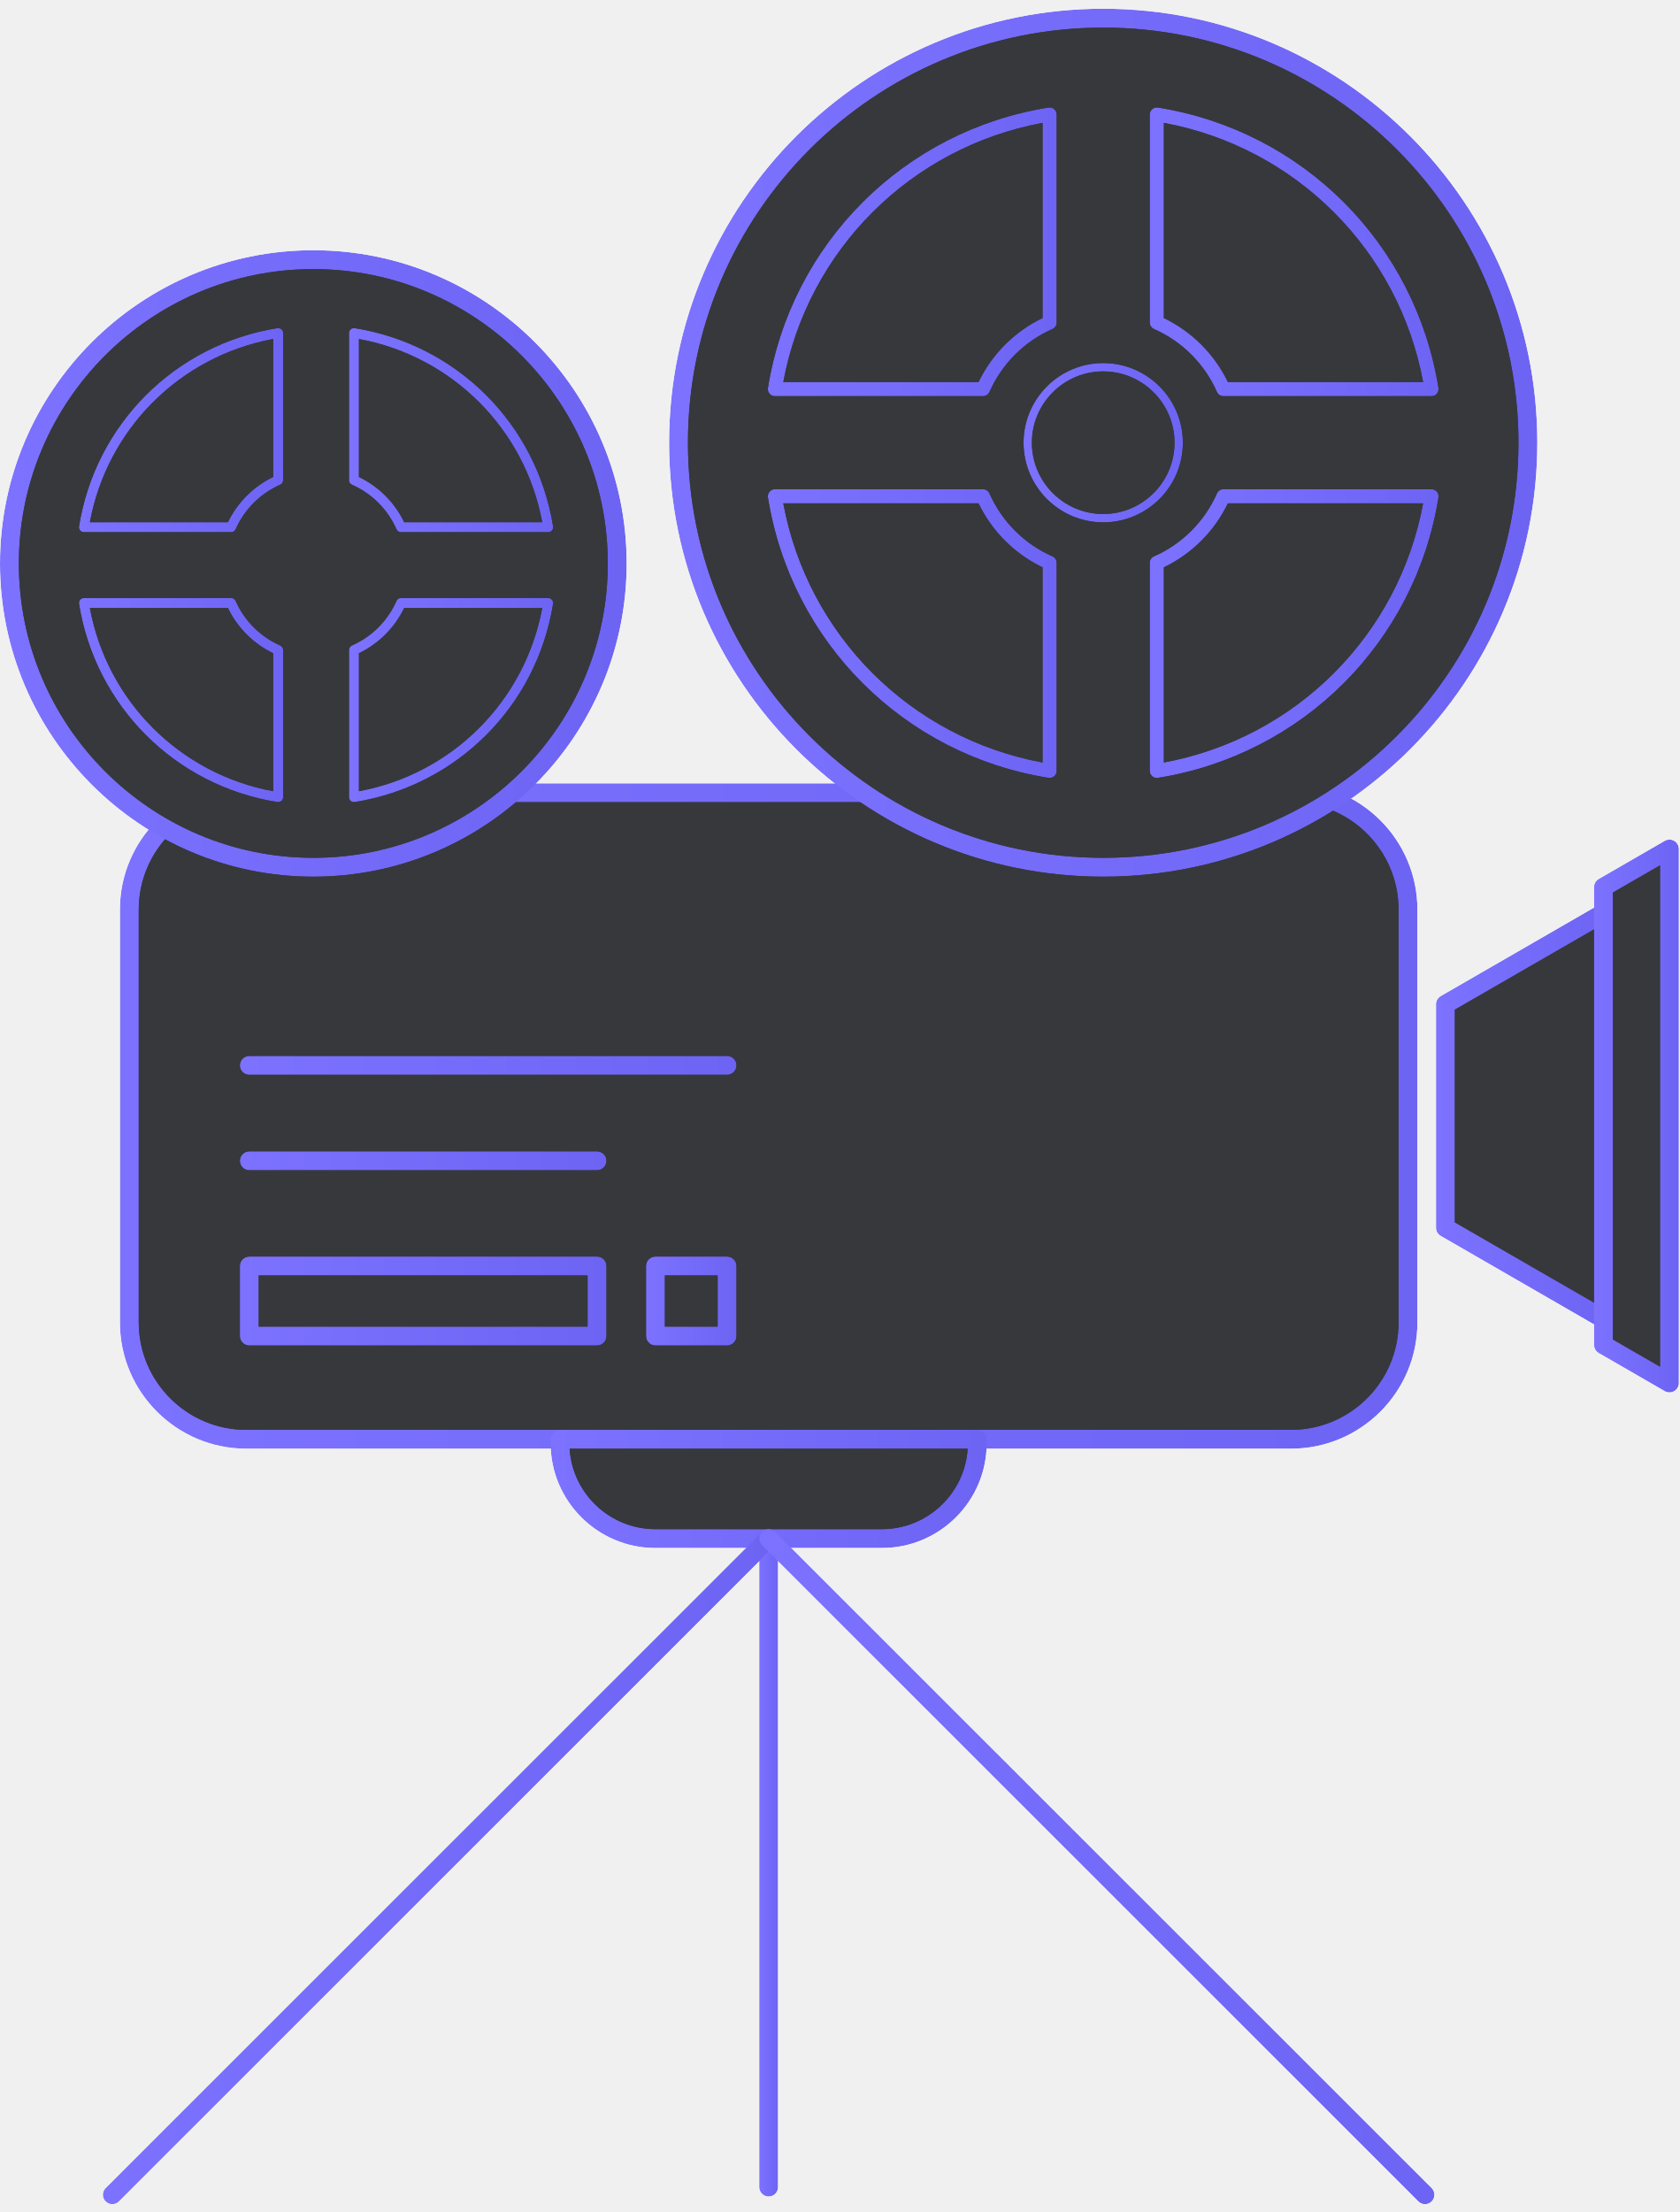
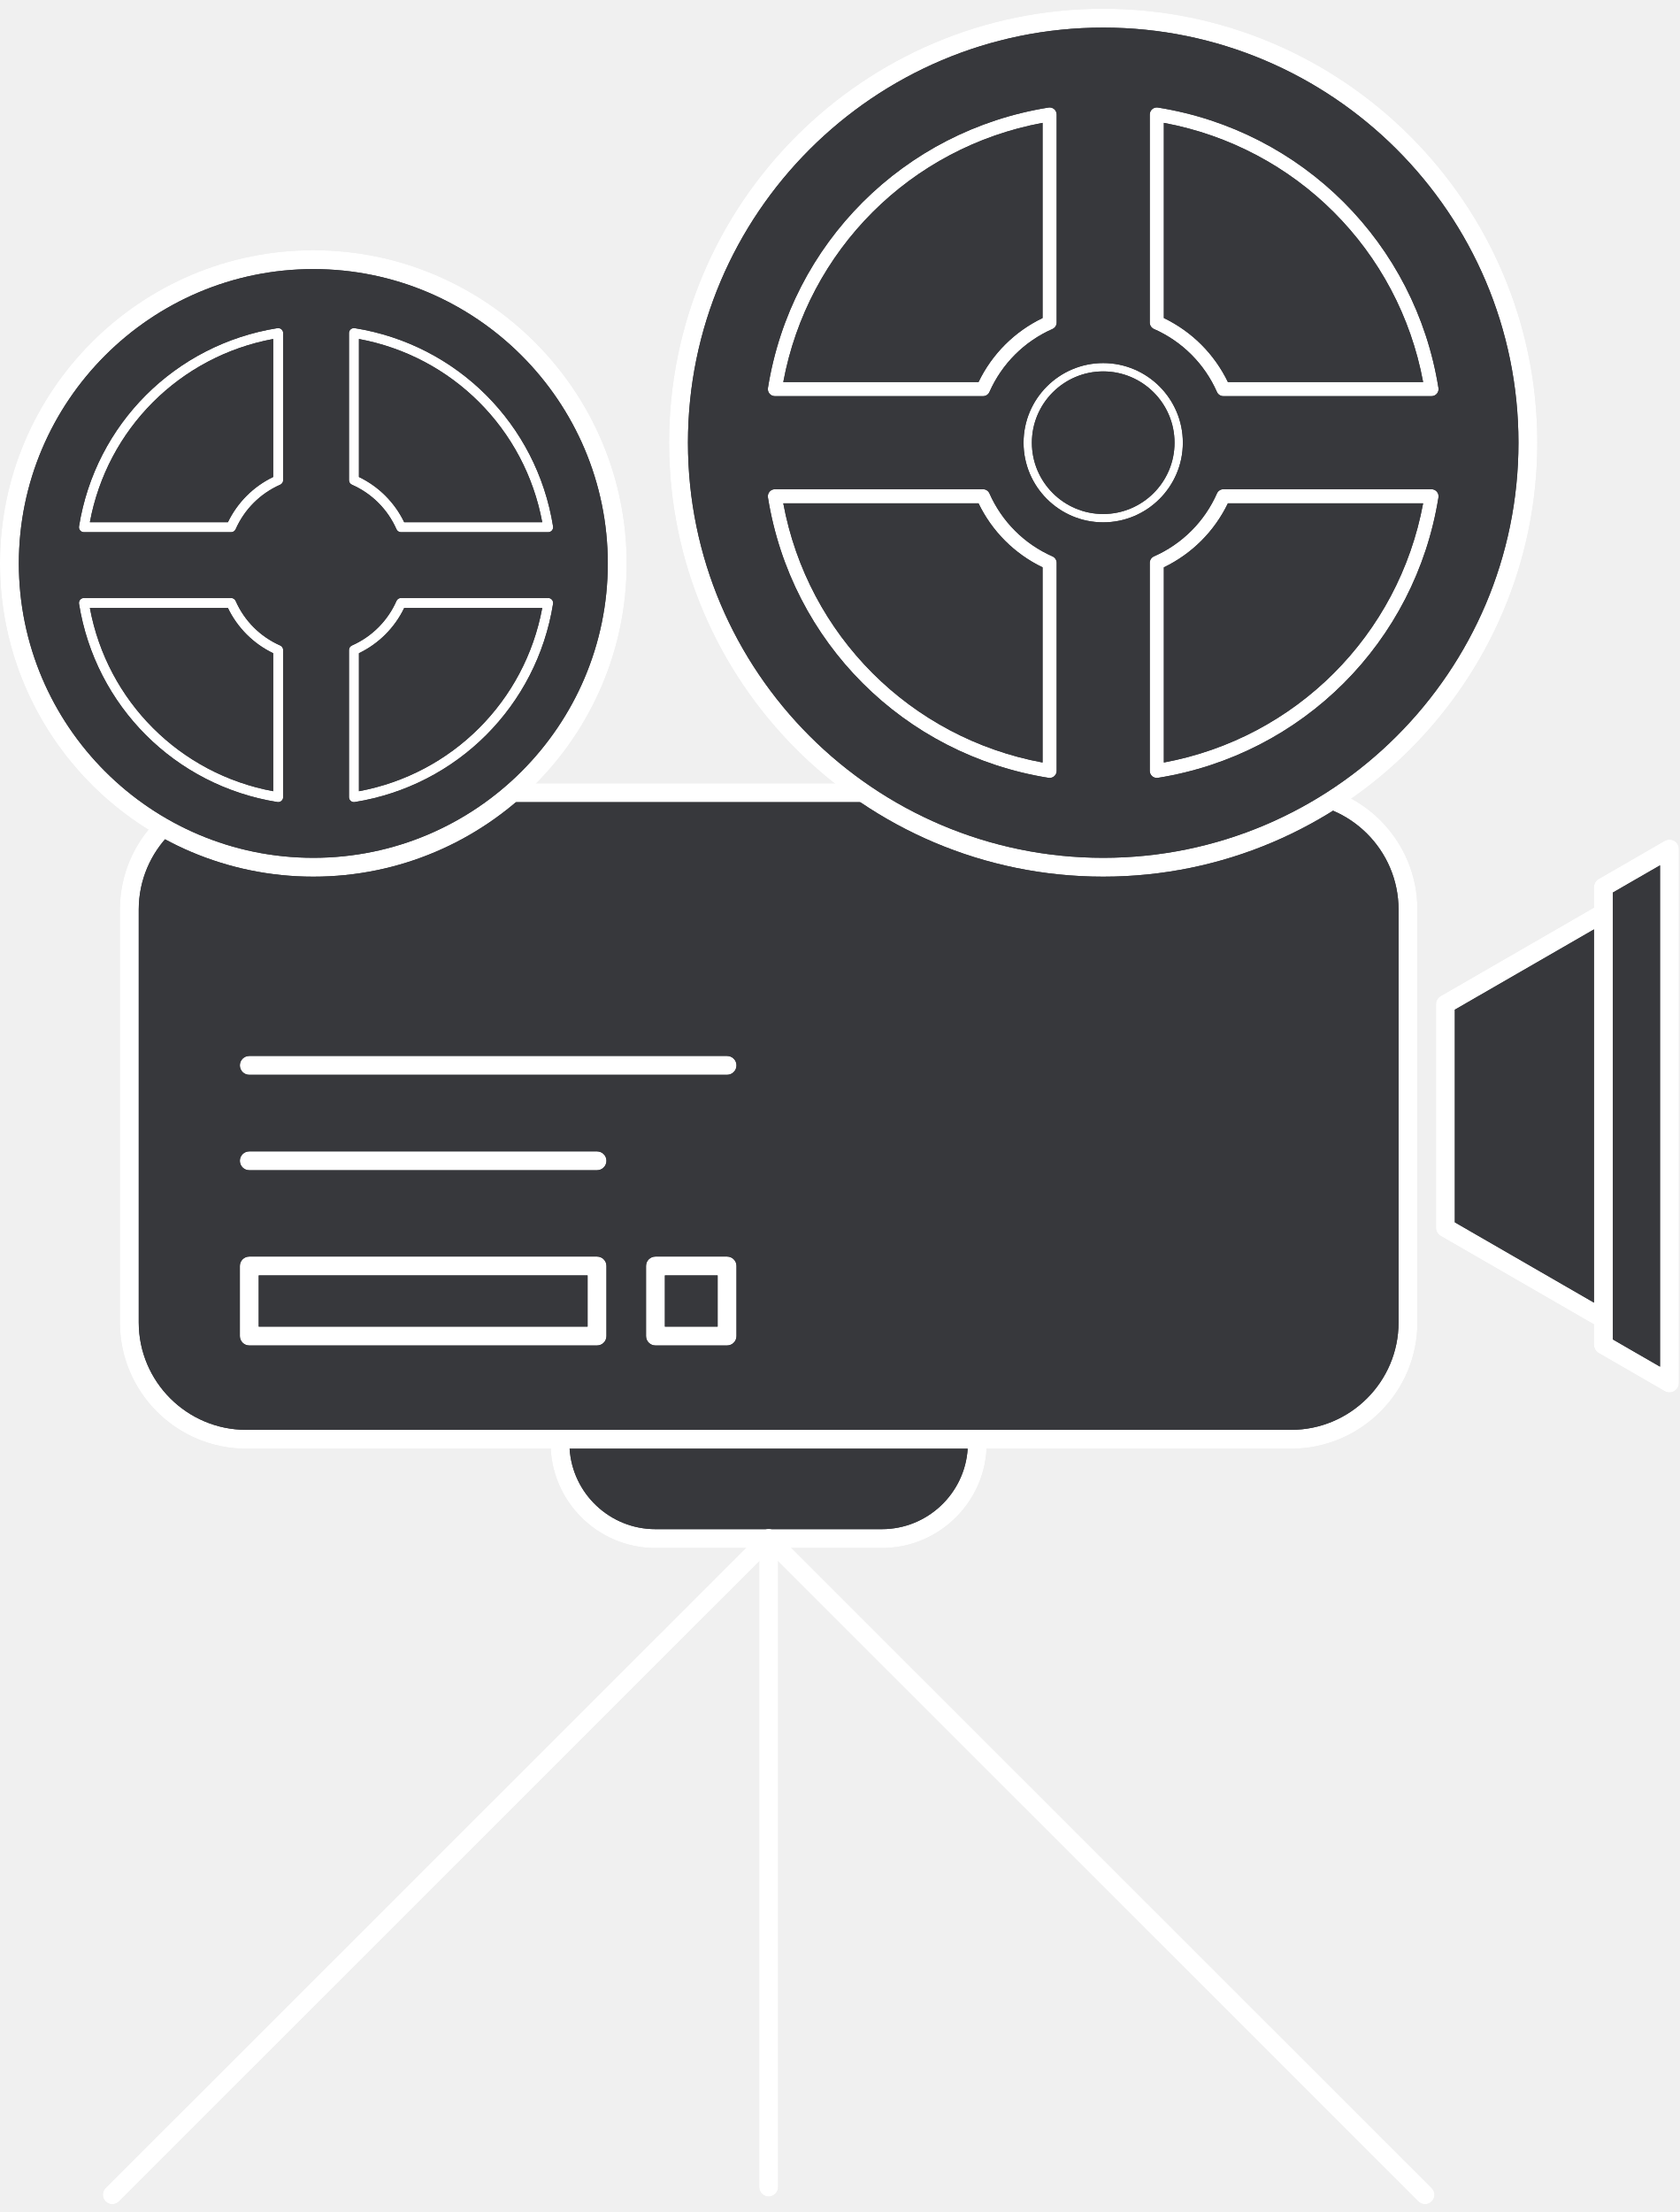
<svg xmlns="http://www.w3.org/2000/svg" xmlns:xlink="http://www.w3.org/1999/xlink" width="123px" height="162px" viewBox="0 0 123 162" version="1.1">
  <defs>
    <path d="M9.707,0.312 C4.605,0.312 0.454,4.46 0.454,9.559 L0.454,9.559 L0.454,39.796 C0.454,44.894 4.605,49.042 9.707,49.042 L9.707,49.042 L86.24,49.042 C91.342,49.042 95.493,44.894 95.493,39.796 L95.493,39.796 L95.493,9.559 C95.493,4.46 91.342,0.312 86.24,0.312 L86.24,0.312 L9.707,0.312 Z M1.835,39.796 L1.835,9.559 C1.835,5.222 5.367,1.693 9.707,1.693 L9.707,1.693 L86.24,1.693 C90.579,1.693 94.112,5.222 94.112,9.559 L94.112,9.559 L94.112,39.796 C94.112,44.133 90.579,47.662 86.24,47.662 L86.24,47.662 L9.707,47.662 C5.367,47.662 1.835,44.133 1.835,39.796 L1.835,39.796 Z" id="path-1" />
    <linearGradient x1="-0%" y1="50%" x2="100%" y2="50%" id="linearGradient-3">
-       <stop stop-color="#7C72FF" offset="0%" />
-       <stop stop-color="#6D64F4" offset="100%" />
+       <stop stop-color="#FFFFFF" offset="0%" />
+       <stop stop-color="#FFFFFF" offset="100%" />
    </linearGradient>
    <path d="M32.119,0.573 C14.586,0.573 0.322,14.83 0.322,32.355 L0.322,32.355 C0.322,49.88 14.586,64.137 32.119,64.137 L32.119,64.137 C49.652,64.137 63.917,49.88 63.917,32.355 L63.917,32.355 C63.917,14.83 49.652,0.573 32.119,0.573 Z M1.703,32.355 C1.703,15.592 15.348,1.954 32.119,1.954 L32.119,1.954 C48.891,1.954 62.535,15.592 62.535,32.355 L62.535,32.355 C62.535,49.118 48.891,62.756 32.119,62.756 L32.119,62.756 C15.348,62.756 1.703,49.118 1.703,32.355 L1.703,32.355 Z" id="path-4" />
    <linearGradient x1="-0.001%" y1="50%" x2="99.999%" y2="50%" id="linearGradient-6">
-       <stop stop-color="#7C72FF" offset="0%" />
-       <stop stop-color="#6D64F4" offset="100%" />
+       <stop stop-color="#FFFFFF" offset="0%" />
+       <stop stop-color="#FFFFFF" offset="100%" />
    </linearGradient>
    <path d="M0,23.269 C0,35.917 10.295,46.208 22.95,46.208 L22.95,46.208 C35.605,46.208 45.901,35.917 45.901,23.269 L45.901,23.269 C45.901,10.621 35.605,0.33 22.95,0.33 L22.95,0.33 C10.295,0.33 0,10.621 0,23.269 M1.381,23.269 C1.381,11.382 11.057,1.711 22.95,1.711 L22.95,1.711 C34.842,1.711 44.519,11.382 44.519,23.269 L44.519,23.269 C44.519,35.156 34.842,44.827 22.95,44.827 L22.95,44.827 C11.057,44.827 1.381,35.156 1.381,23.269" id="path-7" />
    <linearGradient x1="0%" y1="50%" x2="99.999%" y2="50%" id="linearGradient-9">
-       <stop stop-color="#7C72FF" offset="0%" />
-       <stop stop-color="#6D64F4" offset="100%" />
+       <stop stop-color="#FFFFFF" offset="0%" />
+       <stop stop-color="#FFFFFF" offset="100%" />
    </linearGradient>
    <path d="M0.019,6.102 C0.019,9.317 2.636,11.934 5.853,11.934 L5.853,11.934 C9.071,11.934 11.688,9.317 11.688,6.102 L11.688,6.102 C11.688,2.886 9.071,0.27 5.853,0.27 L5.853,0.27 C2.636,0.27 0.019,2.886 0.019,6.102 M0.629,6.102 C0.629,3.222 2.973,0.88 5.853,0.88 L5.853,0.88 C8.734,0.88 11.078,3.222 11.078,6.102 L11.078,6.102 C11.078,8.981 8.734,11.324 5.853,11.324 L5.853,11.324 C2.973,11.324 0.629,8.981 0.629,6.102" id="path-10" />
    <linearGradient x1="3.84277558e-05%" y1="49.999%" x2="100%" y2="49.999%" id="linearGradient-12">
-       <stop stop-color="#7C72FF" offset="0%" />
-       <stop stop-color="#6D64F4" offset="100%" />
+       <stop stop-color="#FFFFFF" offset="0%" />
+       <stop stop-color="#FFFFFF" offset="100%" />
    </linearGradient>
    <path d="M1.301,0.279 C0.919,0.279 0.61,0.587 0.61,0.969 L0.61,0.969 L0.61,1.26 C0.61,5.491 4.055,8.932 8.286,8.932 L8.286,8.932 L24.877,8.932 C29.111,8.932 32.555,5.491 32.555,1.26 L32.555,1.26 L32.555,0.969 C32.555,0.587 32.246,0.279 31.865,0.279 L31.865,0.279 L1.301,0.279 Z M2.004,1.659 L31.161,1.659 C30.955,4.943 28.215,7.552 24.877,7.552 L24.877,7.552 L8.286,7.552 C4.95,7.552 2.21,4.943 2.004,1.659 L2.004,1.659 Z" id="path-13" />
    <linearGradient x1="0.001%" y1="50.001%" x2="100%" y2="50.001%" id="linearGradient-15">
-       <stop stop-color="#7C72FF" offset="0%" />
-       <stop stop-color="#6D64F4" offset="100%" />
+       <stop stop-color="#FFFFFF" offset="0%" />
+       <stop stop-color="#FFFFFF" offset="100%" />
    </linearGradient>
    <path d="M0.517,1.199 L0.517,48.694 C0.517,49.075 0.826,49.384 1.208,49.384 L1.208,49.384 C1.589,49.384 1.898,49.075 1.898,48.694 L1.898,48.694 L1.898,1.199 C1.898,0.816 1.589,0.508 1.208,0.508 L1.208,0.508 C0.826,0.508 0.517,0.816 0.517,1.199" id="path-16" />
    <linearGradient x1="-0.014%" y1="50%" x2="99.995%" y2="50%" id="linearGradient-18">
-       <stop stop-color="#7C72FF" offset="0%" />
-       <stop stop-color="#6D64F4" offset="100%" />
+       <stop stop-color="#FFFFFF" offset="0%" />
+       <stop stop-color="#FFFFFF" offset="100%" />
    </linearGradient>
    <path d="M48.766,0.71 L0.69,48.766 C0.42,49.036 0.42,49.473 0.69,49.743 L0.69,49.743 C0.824,49.877 1.001,49.945 1.178,49.945 L1.178,49.945 C1.355,49.945 1.532,49.877 1.666,49.743 L1.666,49.743 L49.743,1.687 C50.012,1.416 50.012,0.98 49.743,0.71 L49.743,0.71 C49.608,0.576 49.431,0.508 49.254,0.508 L49.254,0.508 C49.078,0.508 48.901,0.576 48.766,0.71" id="path-19" />
    <linearGradient x1="0%" y1="50%" x2="100.001%" y2="50%" id="linearGradient-21">
-       <stop stop-color="#7C72FF" offset="0%" />
-       <stop stop-color="#6D64F4" offset="100%" />
+       <stop stop-color="#FFFFFF" offset="0%" />
+       <stop stop-color="#FFFFFF" offset="100%" />
    </linearGradient>
    <path d="M0.719,0.71 C0.45,0.98 0.45,1.416 0.719,1.687 L0.719,1.687 L48.796,49.743 C48.931,49.877 49.108,49.945 49.285,49.945 L49.285,49.945 C49.461,49.945 49.638,49.877 49.773,49.743 L49.773,49.743 C50.042,49.473 50.042,49.036 49.773,48.766 L49.773,48.766 L1.696,0.71 C1.561,0.576 1.384,0.508 1.208,0.508 L1.208,0.508 C1.031,0.508 0.854,0.576 0.719,0.71" id="path-22" />
    <linearGradient x1="-0%" y1="50%" x2="100%" y2="50%" id="linearGradient-24">
-       <stop stop-color="#7C72FF" offset="0%" />
-       <stop stop-color="#6D64F4" offset="100%" />
+       <stop stop-color="#FFFFFF" offset="0%" />
+       <stop stop-color="#FFFFFF" offset="100%" />
    </linearGradient>
    <path d="M0.962,0.394 C0.58,0.394 0.272,0.702 0.272,1.084 L0.272,1.084 L0.272,6.216 C0.272,6.597 0.58,6.906 0.962,6.906 L0.962,6.906 L26.433,6.906 C26.815,6.906 27.124,6.597 27.124,6.216 L27.124,6.216 L27.124,1.084 C27.124,0.702 26.815,0.394 26.433,0.394 L26.433,0.394 L0.962,0.394 Z M1.653,5.525 L25.742,5.525 L25.742,1.774 L1.653,1.774 L1.653,5.525 Z" id="path-25" />
    <linearGradient x1="-0%" y1="49.997%" x2="99.999%" y2="49.997%" id="linearGradient-27">
-       <stop stop-color="#7C72FF" offset="0%" />
-       <stop stop-color="#6D64F4" offset="100%" />
+       <stop stop-color="#FFFFFF" offset="0%" />
+       <stop stop-color="#FFFFFF" offset="100%" />
    </linearGradient>
    <path d="M1.245,0.394 C0.863,0.394 0.554,0.702 0.554,1.084 L0.554,1.084 L0.554,6.216 C0.554,6.597 0.863,6.906 1.245,6.906 L1.245,6.906 L6.49,6.906 C6.871,6.906 7.18,6.597 7.18,6.216 L7.18,6.216 L7.18,1.084 C7.18,0.702 6.871,0.394 6.49,0.394 L6.49,0.394 L1.245,0.394 Z M1.935,5.525 L5.799,5.525 L5.799,1.774 L1.935,1.774 L1.935,5.525 Z" id="path-28" />
    <linearGradient x1="-0.002%" y1="49.997%" x2="100.005%" y2="49.997%" id="linearGradient-30">
-       <stop stop-color="#7C72FF" offset="0%" />
-       <stop stop-color="#6D64F4" offset="100%" />
+       <stop stop-color="#FFFFFF" offset="0%" />
+       <stop stop-color="#FFFFFF" offset="100%" />
    </linearGradient>
    <path d="M0.962,0.375 C0.58,0.375 0.272,0.683 0.272,1.065 L0.272,1.065 C0.272,1.446 0.58,1.755 0.962,1.755 L0.962,1.755 L26.433,1.755 C26.815,1.755 27.124,1.446 27.124,1.065 L27.124,1.065 C27.124,0.683 26.815,0.375 26.433,0.375 L26.433,0.375 L0.962,0.375 Z" id="path-31" />
    <linearGradient x1="-0%" y1="49.981%" x2="99.999%" y2="49.981%" id="linearGradient-33">
-       <stop stop-color="#7C72FF" offset="0%" />
-       <stop stop-color="#6D64F4" offset="100%" />
+       <stop stop-color="#FFFFFF" offset="0%" />
+       <stop stop-color="#FFFFFF" offset="100%" />
    </linearGradient>
    <path d="M0.962,0.429 C0.58,0.429 0.272,0.738 0.272,1.119 L0.272,1.119 C0.272,1.501 0.58,1.81 0.962,1.81 L0.962,1.81 L35.958,1.81 C36.34,1.81 36.649,1.501 36.649,1.119 L36.649,1.119 C36.649,0.738 36.34,0.429 35.958,0.429 L35.958,0.429 L0.962,0.429 Z" id="path-34" />
    <linearGradient x1="-0%" y1="49.979%" x2="100.001%" y2="49.979%" id="linearGradient-36">
-       <stop stop-color="#7C72FF" offset="0%" />
-       <stop stop-color="#6D64F4" offset="100%" />
+       <stop stop-color="#FFFFFF" offset="0%" />
+       <stop stop-color="#FFFFFF" offset="100%" />
    </linearGradient>
    <path d="M12.04,0.25 L0.464,6.93 C0.252,7.054 0.12,7.282 0.12,7.528 L0.12,7.528 L0.12,23.898 C0.12,24.144 0.252,24.372 0.464,24.495 L0.464,24.495 L12.04,31.176 C12.146,31.237 12.266,31.268 12.385,31.268 L12.385,31.268 C12.503,31.268 12.624,31.237 12.73,31.176 L12.73,31.176 C12.943,31.052 13.076,30.824 13.076,30.578 L13.076,30.578 L13.076,0.848 C13.076,0.601 12.943,0.374 12.73,0.25 L12.73,0.25 C12.624,0.189 12.504,0.158 12.385,0.158 L12.385,0.158 C12.265,0.158 12.146,0.189 12.04,0.25 L12.04,0.25 Z M1.5,23.499 L1.5,7.926 L11.695,2.045 L11.695,29.382 L1.5,23.499 Z" id="path-37" />
    <linearGradient x1="-0.002%" y1="50%" x2="99.999%" y2="50%" id="linearGradient-39">
-       <stop stop-color="#7C72FF" offset="0%" />
-       <stop stop-color="#6D64F4" offset="100%" />
+       <stop stop-color="#FFFFFF" offset="0%" />
+       <stop stop-color="#FFFFFF" offset="100%" />
    </linearGradient>
    <path d="M5.343,0.683 L0.509,3.474 C0.295,3.596 0.163,3.825 0.163,4.071 L0.163,4.071 L0.163,37.598 C0.163,37.845 0.295,38.073 0.509,38.196 L0.509,38.196 L5.343,40.987 C5.45,41.049 5.57,41.079 5.689,41.079 L5.689,41.079 C5.807,41.079 5.928,41.049 6.034,40.987 L6.034,40.987 C6.247,40.864 6.379,40.636 6.379,40.389 L6.379,40.389 L6.379,1.281 C6.379,1.035 6.247,0.807 6.034,0.683 L6.034,0.683 C5.928,0.622 5.808,0.591 5.689,0.591 L5.689,0.591 C5.569,0.591 5.45,0.622 5.343,0.683 L5.343,0.683 Z M1.545,37.2 L1.545,4.47 L4.998,2.478 L4.998,39.193 L1.545,37.2 Z" id="path-40" />
    <linearGradient x1="-0.006%" y1="50.001%" x2="100.001%" y2="50.001%" id="linearGradient-42">
-       <stop stop-color="#7C72FF" offset="0%" />
-       <stop stop-color="#6D64F4" offset="100%" />
+       <stop stop-color="#FFFFFF" offset="0%" />
+       <stop stop-color="#FFFFFF" offset="100%" />
    </linearGradient>
    <path d="M0.476,0.242 C0.361,0.341 0.294,0.484 0.294,0.635 L0.294,0.635 L0.294,15.872 C0.294,16.076 0.415,16.261 0.602,16.344 L0.602,16.344 C2.666,17.255 4.304,18.893 5.215,20.955 L5.215,20.955 C5.297,21.142 5.483,21.262 5.687,21.262 L5.687,21.262 L20.932,21.262 C21.083,21.262 21.226,21.196 21.326,21.082 L21.326,21.082 C21.423,20.966 21.465,20.813 21.442,20.665 L21.442,20.665 C19.748,10.073 11.49,1.818 0.893,0.125 L0.893,0.125 C0.867,0.121 0.841,0.119 0.814,0.119 L0.814,0.119 C0.691,0.119 0.571,0.162 0.476,0.242 M1.327,15.542 L1.327,1.248 C10.996,3.043 18.522,10.566 20.318,20.23 L20.318,20.23 L6.019,20.23 C5.028,18.179 3.381,16.531 1.327,15.542" id="path-43" />
    <linearGradient x1="0%" y1="50.001%" x2="100.001%" y2="50.001%" id="linearGradient-45">
-       <stop stop-color="#7C72FF" offset="0%" />
-       <stop stop-color="#6D64F4" offset="100%" />
+       <stop stop-color="#FFFFFF" offset="0%" />
+       <stop stop-color="#FFFFFF" offset="100%" />
    </linearGradient>
    <path d="M21.066,0.125 C10.468,1.818 2.209,10.073 0.514,20.665 L0.514,20.665 C0.491,20.813 0.534,20.966 0.632,21.082 L0.632,21.082 C0.73,21.196 0.873,21.262 1.026,21.262 L1.026,21.262 L16.269,21.262 C16.474,21.262 16.658,21.142 16.741,20.955 L16.741,20.955 C17.654,18.892 19.293,17.255 21.356,16.344 L21.356,16.344 C21.543,16.261 21.663,16.076 21.663,15.872 L21.663,15.872 L21.663,0.635 C21.663,0.484 21.597,0.341 21.482,0.242 L21.482,0.242 C21.387,0.162 21.267,0.119 21.144,0.119 L21.144,0.119 C21.118,0.119 21.092,0.121 21.066,0.125 M20.631,1.248 L20.631,15.542 C18.577,16.53 16.93,18.177 15.939,20.23 L15.939,20.23 L1.639,20.23 C3.435,10.565 10.961,3.043 20.631,1.248" id="path-46" />
    <linearGradient x1="0%" y1="50.001%" x2="100.002%" y2="50.001%" id="linearGradient-48">
-       <stop stop-color="#7C72FF" offset="0%" />
-       <stop stop-color="#6D64F4" offset="100%" />
+       <stop stop-color="#FFFFFF" offset="0%" />
+       <stop stop-color="#FFFFFF" offset="100%" />
    </linearGradient>
    <path d="M1.026,0.544 C0.873,0.544 0.73,0.611 0.632,0.725 L0.632,0.725 C0.534,0.841 0.491,0.993 0.514,1.142 L0.514,1.142 C2.209,11.733 10.467,19.988 21.066,21.683 L21.066,21.683 C21.093,21.687 21.119,21.689 21.147,21.689 L21.147,21.689 C21.269,21.689 21.389,21.646 21.482,21.566 L21.482,21.566 C21.597,21.468 21.663,21.324 21.663,21.172 L21.663,21.172 L21.663,5.936 C21.663,5.731 21.543,5.546 21.356,5.463 L21.356,5.463 C19.293,4.553 17.654,2.915 16.741,0.852 L16.741,0.852 C16.658,0.665 16.474,0.544 16.269,0.544 L16.269,0.544 L1.026,0.544 Z M1.639,1.576 L15.939,1.576 C16.93,3.629 18.577,5.276 20.631,6.265 L20.631,6.265 L20.631,20.559 C10.961,18.763 3.435,11.24 1.639,1.576 L1.639,1.576 Z" id="path-49" />
    <linearGradient x1="0%" y1="49.999%" x2="100.002%" y2="49.999%" id="linearGradient-51">
-       <stop stop-color="#7C72FF" offset="0%" />
-       <stop stop-color="#6D64F4" offset="100%" />
+       <stop stop-color="#FFFFFF" offset="0%" />
+       <stop stop-color="#FFFFFF" offset="100%" />
    </linearGradient>
    <path d="M5.687,0.544 C5.483,0.544 5.297,0.665 5.215,0.852 L5.215,0.852 C4.304,2.915 2.666,4.551 0.602,5.463 L0.602,5.463 C0.415,5.546 0.294,5.731 0.294,5.936 L0.294,5.936 L0.294,21.172 C0.294,21.324 0.361,21.468 0.476,21.566 L0.476,21.566 C0.57,21.646 0.689,21.689 0.811,21.689 L0.811,21.689 C0.838,21.689 0.865,21.687 0.893,21.683 L0.893,21.683 C11.49,19.988 19.748,11.733 21.442,1.142 L21.442,1.142 C21.465,0.993 21.423,0.841 21.326,0.725 L21.326,0.725 C21.226,0.611 21.083,0.544 20.932,0.544 L20.932,0.544 L5.687,0.544 Z M1.327,6.265 C3.381,5.276 5.028,3.629 6.019,1.576 L6.019,1.576 L20.318,1.576 C18.523,11.24 10.996,18.763 1.327,20.559 L1.327,20.559 L1.327,6.265 Z" id="path-52" />
    <linearGradient x1="0%" y1="49.999%" x2="100.001%" y2="49.999%" id="linearGradient-54">
-       <stop stop-color="#7C72FF" offset="0%" />
-       <stop stop-color="#6D64F4" offset="100%" />
+       <stop stop-color="#FFFFFF" offset="0%" />
+       <stop stop-color="#FFFFFF" offset="100%" />
    </linearGradient>
    <path d="M0.705,0.356 C0.623,0.426 0.577,0.527 0.577,0.635 L0.577,0.635 L0.577,11.407 C0.577,11.551 0.662,11.682 0.794,11.74 L0.794,11.74 C2.253,12.384 3.411,13.542 4.055,15.001 L4.055,15.001 C4.113,15.132 4.245,15.218 4.389,15.218 L4.389,15.218 L15.167,15.218 C15.274,15.218 15.376,15.171 15.445,15.09 L15.445,15.09 C15.514,15.008 15.545,14.9 15.527,14.795 L15.527,14.795 C14.329,7.307 8.492,1.471 0.999,0.273 L0.999,0.273 C0.981,0.271 0.962,0.27 0.944,0.27 L0.944,0.27 C0.857,0.27 0.772,0.3 0.705,0.356 M1.307,11.174 L1.307,1.068 C8.142,2.337 13.463,7.656 14.733,14.488 L14.733,14.488 L4.623,14.488 C3.923,13.037 2.759,11.873 1.307,11.174" id="path-55" />
    <linearGradient x1="-0.001%" y1="50%" x2="100.001%" y2="50%" id="linearGradient-57">
-       <stop stop-color="#7C72FF" offset="0%" />
-       <stop stop-color="#6D64F4" offset="100%" />
+       <stop stop-color="#FFFFFF" offset="0%" />
+       <stop stop-color="#FFFFFF" offset="100%" />
    </linearGradient>
    <path d="M14.552,0.273 C7.06,1.471 1.22,7.307 0.022,14.795 L0.022,14.795 C0.006,14.9 0.036,15.008 0.106,15.09 L0.106,15.09 C0.176,15.171 0.277,15.218 0.383,15.218 L0.383,15.218 L11.161,15.218 C11.305,15.218 11.436,15.132 11.495,15.001 L11.495,15.001 C12.14,13.541 13.299,12.384 14.757,11.74 L14.757,11.74 C14.889,11.682 14.975,11.551 14.975,11.407 L14.975,11.407 L14.975,0.635 C14.975,0.527 14.928,0.426 14.846,0.356 L14.846,0.356 C14.779,0.3 14.694,0.27 14.608,0.27 L14.608,0.27 C14.589,0.27 14.57,0.271 14.552,0.273 M14.244,1.068 L14.244,11.174 C12.793,11.872 11.628,13.037 10.927,14.488 L10.927,14.488 L0.817,14.488 C2.087,7.656 7.408,2.337 14.244,1.068" id="path-58" />
    <linearGradient x1="-1.18577831e-05%" y1="50%" x2="99.998%" y2="50%" id="linearGradient-60">
-       <stop stop-color="#7C72FF" offset="0%" />
-       <stop stop-color="#6D64F4" offset="100%" />
+       <stop stop-color="#FFFFFF" offset="0%" />
+       <stop stop-color="#FFFFFF" offset="100%" />
    </linearGradient>
    <path d="M0.383,0.186 C0.277,0.186 0.176,0.233 0.106,0.314 L0.106,0.314 C0.036,0.396 0.006,0.503 0.022,0.609 L0.022,0.609 C1.22,8.097 7.059,13.933 14.552,15.131 L14.552,15.131 C14.571,15.134 14.59,15.136 14.609,15.136 L14.609,15.136 C14.696,15.136 14.78,15.104 14.846,15.049 L14.846,15.049 C14.928,14.979 14.975,14.878 14.975,14.77 L14.975,14.77 L14.975,3.998 C14.975,3.853 14.889,3.723 14.757,3.664 L14.757,3.664 C13.299,3.02 12.14,1.863 11.495,0.403 L11.495,0.403 C11.436,0.272 11.305,0.186 11.161,0.186 L11.161,0.186 L0.383,0.186 Z M0.817,0.916 L10.927,0.916 C11.628,2.368 12.793,3.533 14.244,4.231 L14.244,4.231 L14.244,14.337 C7.408,13.067 2.087,7.748 0.817,0.916 L0.817,0.916 Z" id="path-61" />
    <linearGradient x1="-1.18577831e-05%" y1="50%" x2="99.998%" y2="50%" id="linearGradient-63">
-       <stop stop-color="#7C72FF" offset="0%" />
-       <stop stop-color="#6D64F4" offset="100%" />
+       <stop stop-color="#FFFFFF" offset="0%" />
+       <stop stop-color="#FFFFFF" offset="100%" />
    </linearGradient>
    <path d="M4.389,0.186 C4.245,0.186 4.113,0.272 4.055,0.403 L4.055,0.403 C3.411,1.862 2.253,3.019 0.794,3.664 L0.794,3.664 C0.662,3.723 0.577,3.853 0.577,3.998 L0.577,3.998 L0.577,14.77 C0.577,14.878 0.623,14.979 0.705,15.049 L0.705,15.049 C0.771,15.104 0.855,15.136 0.941,15.136 L0.941,15.136 C0.961,15.136 0.98,15.134 0.999,15.131 L0.999,15.131 C8.492,13.933 14.329,8.097 15.527,0.609 L15.527,0.609 C15.545,0.503 15.514,0.396 15.445,0.314 L15.445,0.314 C15.376,0.233 15.274,0.186 15.167,0.186 L15.167,0.186 L4.389,0.186 Z M1.307,4.231 C2.759,3.531 3.923,2.367 4.623,0.916 L4.623,0.916 L14.733,0.916 C13.463,7.748 8.142,13.067 1.307,14.337 L1.307,14.337 L1.307,4.231 Z" id="path-64" />
    <linearGradient x1="-0.001%" y1="50%" x2="100.001%" y2="50%" id="linearGradient-66">
-       <stop stop-color="#7C72FF" offset="0%" />
-       <stop stop-color="#6D64F4" offset="100%" />
+       <stop stop-color="#FFFFFF" offset="0%" />
+       <stop stop-color="#FFFFFF" offset="100%" />
    </linearGradient>
  </defs>
  <g id="GIFOS" stroke="none" stroke-width="1" fill="none" fill-rule="evenodd">
    <g id="16-UI-Kit-Modo-Nocturno" transform="translate(-147, -2099)">
      <g id="camara-modo-noc" transform="translate(147, 2099)">
        <g id="Group-97">
          <path d="M103.13,96.851 C103.13,101.557 99.277,105.407 94.568,105.407 L18.034,105.407 C13.325,105.407 9.473,101.557 9.473,96.851 L9.473,66.614 C9.473,61.909 13.325,58.058 18.034,58.058 L94.568,58.058 C99.277,58.058 103.13,61.909 103.13,66.614 L103.13,96.851 Z" id="Fill-1" fill="#37383C" />
          <g id="Group-5" transform="translate(8.328125, 57.05537)">
            <mask id="mask-2" fill="white">
              <use xlink:href="#path-1" />
            </mask>
            <g id="Clip-4" />
            <path d="M9.707,0.312 C4.605,0.312 0.454,4.46 0.454,9.559 L0.454,9.559 L0.454,39.796 C0.454,44.894 4.605,49.042 9.707,49.042 L9.707,49.042 L86.24,49.042 C91.342,49.042 95.493,44.894 95.493,39.796 L95.493,39.796 L95.493,9.559 C95.493,4.46 91.342,0.312 86.24,0.312 L86.24,0.312 L9.707,0.312 Z M1.835,39.796 L1.835,9.559 C1.835,5.222 5.367,1.693 9.707,1.693 L9.707,1.693 L86.24,1.693 C90.579,1.693 94.112,5.222 94.112,9.559 L94.112,9.559 L94.112,39.796 C94.112,44.133 90.579,47.662 86.24,47.662 L86.24,47.662 L9.707,47.662 C5.367,47.662 1.835,44.133 1.835,39.796 L1.835,39.796 Z" id="Fill-3" fill="url(#linearGradient-3)" mask="url(#mask-2)" />
          </g>
          <path d="M111.914,32.422 C111.914,49.593 97.986,63.514 80.806,63.514 C63.626,63.514 49.699,49.593 49.699,32.422 C49.699,15.251 63.626,1.33 80.806,1.33 C97.986,1.33 111.914,15.251 111.914,32.422" id="Fill-6" fill="#37383C" />
          <g id="Group-10" transform="translate(48.6875, 0.067233)">
            <mask id="mask-5" fill="white">
              <use xlink:href="#path-4" />
            </mask>
            <g id="Clip-9" />
            <path d="M32.119,0.573 C14.586,0.573 0.322,14.83 0.322,32.355 L0.322,32.355 C0.322,49.88 14.586,64.137 32.119,64.137 L32.119,64.137 C49.652,64.137 63.917,49.88 63.917,32.355 L63.917,32.355 C63.917,14.83 49.652,0.573 32.119,0.573 Z M1.703,32.355 C1.703,15.592 15.348,1.954 32.119,1.954 L32.119,1.954 C48.891,1.954 62.535,15.592 62.535,32.355 L62.535,32.355 C62.535,49.118 48.891,62.756 32.119,62.756 L32.119,62.756 C15.348,62.756 1.703,49.118 1.703,32.355 L1.703,32.355 Z" id="Fill-8" fill="url(#linearGradient-6)" mask="url(#mask-5)" />
          </g>
          <path d="M45.21,41.265 C45.21,53.553 35.243,63.514 22.949,63.514 C10.656,63.514 0.691,53.553 0.691,41.265 C0.691,28.977 10.656,19.016 22.949,19.016 C35.243,19.016 45.21,28.977 45.21,41.265" id="Fill-11" fill="#37383C" />
          <g id="Group-15" transform="translate(0, 17.99609)">
            <mask id="mask-8" fill="white">
              <use xlink:href="#path-7" />
            </mask>
            <g id="Clip-14" />
            <path d="M0,23.269 C0,35.917 10.295,46.208 22.95,46.208 L22.95,46.208 C35.605,46.208 45.901,35.917 45.901,23.269 L45.901,23.269 C45.901,10.621 35.605,0.33 22.95,0.33 L22.95,0.33 C10.295,0.33 0,10.621 0,23.269 M1.381,23.269 C1.381,11.382 11.057,1.711 22.95,1.711 L22.95,1.711 C34.842,1.711 44.519,11.382 44.519,23.269 L44.519,23.269 C44.519,35.156 34.842,44.827 22.95,44.827 L22.95,44.827 C11.057,44.827 1.381,35.156 1.381,23.269" id="Fill-13" fill="url(#linearGradient-9)" mask="url(#mask-8)" />
          </g>
          <path d="M86.336,32.422 C86.336,35.475 83.861,37.949 80.806,37.949 C77.752,37.949 75.276,35.475 75.276,32.422 C75.276,29.369 77.752,26.895 80.806,26.895 C83.861,26.895 86.336,29.369 86.336,32.422" id="Fill-16" fill="#37383C" />
          <g id="Group-20" transform="translate(74.95312, 26.3202)">
            <mask id="mask-11" fill="white">
              <use xlink:href="#path-10" />
            </mask>
            <g id="Clip-19" />
            <path d="M0.019,6.102 C0.019,9.317 2.636,11.934 5.853,11.934 L5.853,11.934 C9.071,11.934 11.688,9.317 11.688,6.102 L11.688,6.102 C11.688,2.886 9.071,0.27 5.853,0.27 L5.853,0.27 C2.636,0.27 0.019,2.886 0.019,6.102 M0.629,6.102 C0.629,3.222 2.973,0.88 5.853,0.88 L5.853,0.88 C8.734,0.88 11.078,3.222 11.078,6.102 L11.078,6.102 C11.078,8.981 8.734,11.324 5.853,11.324 L5.853,11.324 C2.973,11.324 0.629,8.981 0.629,6.102" id="Fill-18" fill="url(#linearGradient-12)" mask="url(#mask-11)" />
          </g>
          <path d="M41.02,105.407 L41.02,105.699 C41.02,109.555 44.147,112.681 48.004,112.681 L64.597,112.681 C68.456,112.681 71.583,109.555 71.583,105.699 L71.583,105.407 L41.02,105.407 Z" id="Fill-21" fill="#37383C" />
          <g id="Group-25" transform="translate(39.71875, 104.4388)">
            <mask id="mask-14" fill="white">
              <use xlink:href="#path-13" />
            </mask>
            <g id="Clip-24" />
            <path d="M1.301,0.279 C0.919,0.279 0.61,0.587 0.61,0.969 L0.61,0.969 L0.61,1.26 C0.61,5.491 4.055,8.932 8.286,8.932 L8.286,8.932 L24.877,8.932 C29.111,8.932 32.555,5.491 32.555,1.26 L32.555,1.26 L32.555,0.969 C32.555,0.587 32.246,0.279 31.865,0.279 L31.865,0.279 L1.301,0.279 Z M2.004,1.659 L31.161,1.659 C30.955,4.943 28.215,7.552 24.877,7.552 L24.877,7.552 L8.286,7.552 C4.95,7.552 2.21,4.943 2.004,1.659 L2.004,1.659 Z" id="Fill-23" fill="url(#linearGradient-15)" mask="url(#mask-14)" />
          </g>
          <g id="Group-28" transform="translate(55.09375, 111.4823)">
            <mask id="mask-17" fill="white">
              <use xlink:href="#path-16" />
            </mask>
            <g id="Clip-27" />
            <path d="M0.517,1.199 L0.517,48.694 C0.517,49.075 0.826,49.384 1.208,49.384 L1.208,49.384 C1.589,49.384 1.898,49.075 1.898,48.694 L1.898,48.694 L1.898,1.199 C1.898,0.816 1.589,0.508 1.208,0.508 L1.208,0.508 C0.826,0.508 0.517,0.816 0.517,1.199" id="Fill-26" fill="url(#linearGradient-18)" mask="url(#mask-17)" />
          </g>
          <g id="Group-31" transform="translate(7.046875, 111.4823)">
            <mask id="mask-20" fill="white">
              <use xlink:href="#path-19" />
            </mask>
            <g id="Clip-30" />
            <path d="M48.766,0.71 L0.69,48.766 C0.42,49.036 0.42,49.473 0.69,49.743 L0.69,49.743 C0.824,49.877 1.001,49.945 1.178,49.945 L1.178,49.945 C1.355,49.945 1.532,49.877 1.666,49.743 L1.666,49.743 L49.743,1.687 C50.012,1.416 50.012,0.98 49.743,0.71 L49.743,0.71 C49.608,0.576 49.431,0.508 49.254,0.508 L49.254,0.508 C49.078,0.508 48.901,0.576 48.766,0.71" id="Fill-29" fill="url(#linearGradient-21)" mask="url(#mask-20)" />
          </g>
          <g id="Group-34" transform="translate(55.09375, 111.4823)">
            <mask id="mask-23" fill="white">
              <use xlink:href="#path-22" />
            </mask>
            <g id="Clip-33" />
            <path d="M0.719,0.71 C0.45,0.98 0.45,1.416 0.719,1.687 L0.719,1.687 L48.796,49.743 C48.931,49.877 49.108,49.945 49.285,49.945 L49.285,49.945 C49.461,49.945 49.638,49.877 49.773,49.743 L49.773,49.743 C50.042,49.473 50.042,49.036 49.773,48.766 L49.773,48.766 L1.696,0.71 C1.561,0.576 1.384,0.508 1.208,0.508 L1.208,0.508 C1.031,0.508 0.854,0.576 0.719,0.71" id="Fill-32" fill="url(#linearGradient-24)" mask="url(#mask-23)" />
          </g>
          <g id="Group-37" transform="translate(17.29688, 91.63245)">
            <mask id="mask-26" fill="white">
              <use xlink:href="#path-25" />
            </mask>
            <g id="Clip-36" />
            <path d="M0.962,0.394 C0.58,0.394 0.272,0.702 0.272,1.084 L0.272,1.084 L0.272,6.216 C0.272,6.597 0.58,6.906 0.962,6.906 L0.962,6.906 L26.433,6.906 C26.815,6.906 27.124,6.597 27.124,6.216 L27.124,6.216 L27.124,1.084 C27.124,0.702 26.815,0.394 26.433,0.394 L26.433,0.394 L0.962,0.394 Z M1.653,5.525 L25.742,5.525 L25.742,1.774 L1.653,1.774 L1.653,5.525 Z" id="Fill-35" fill="url(#linearGradient-27)" mask="url(#mask-26)" />
          </g>
          <g id="Group-40" transform="translate(46.76562, 91.63245)">
            <mask id="mask-29" fill="white">
              <use xlink:href="#path-28" />
            </mask>
            <g id="Clip-39" />
            <path d="M1.245,0.394 C0.863,0.394 0.554,0.702 0.554,1.084 L0.554,1.084 L0.554,6.216 C0.554,6.597 0.863,6.906 1.245,6.906 L1.245,6.906 L6.49,6.906 C6.871,6.906 7.18,6.597 7.18,6.216 L7.18,6.216 L7.18,1.084 C7.18,0.702 6.871,0.394 6.49,0.394 L6.49,0.394 L1.245,0.394 Z M1.935,5.525 L5.799,5.525 L5.799,1.774 L1.935,1.774 L1.935,5.525 Z" id="Fill-38" fill="url(#linearGradient-30)" mask="url(#mask-29)" />
          </g>
          <g id="Group-43" transform="translate(17.29688, 83.94866)">
            <mask id="mask-32" fill="white">
              <use xlink:href="#path-31" />
            </mask>
            <g id="Clip-42" />
            <path d="M0.962,0.375 C0.58,0.375 0.272,0.683 0.272,1.065 L0.272,1.065 C0.272,1.446 0.58,1.755 0.962,1.755 L0.962,1.755 L26.433,1.755 C26.815,1.755 27.124,1.446 27.124,1.065 L27.124,1.065 C27.124,0.683 26.815,0.375 26.433,0.375 L26.433,0.375 L0.962,0.375 Z" id="Fill-41" fill="url(#linearGradient-33)" mask="url(#mask-32)" />
          </g>
          <g id="Group-46" transform="translate(17.29688, 76.90518)">
            <mask id="mask-35" fill="white">
              <use xlink:href="#path-34" />
            </mask>
            <g id="Clip-45" />
            <path d="M0.962,0.429 C0.58,0.429 0.272,0.738 0.272,1.119 L0.272,1.119 C0.272,1.501 0.58,1.81 0.962,1.81 L0.962,1.81 L35.958,1.81 C36.34,1.81 36.649,1.501 36.649,1.119 L36.649,1.119 C36.649,0.738 36.34,0.429 35.958,0.429 L35.958,0.429 L0.962,0.429 Z" id="Fill-44" fill="url(#linearGradient-36)" mask="url(#mask-35)" />
          </g>
          <polygon id="Fill-47" fill="#37383C" points="105.873 73.548 105.873 89.917 117.448 96.597 117.448 66.868" />
          <g id="Group-51" transform="translate(105.0625, 66.0198)">
            <mask id="mask-38" fill="white">
              <use xlink:href="#path-37" />
            </mask>
            <g id="Clip-50" />
            <path d="M12.04,0.25 L0.464,6.93 C0.252,7.054 0.12,7.282 0.12,7.528 L0.12,7.528 L0.12,23.898 C0.12,24.144 0.252,24.372 0.464,24.495 L0.464,24.495 L12.04,31.176 C12.146,31.237 12.266,31.268 12.385,31.268 L12.385,31.268 C12.503,31.268 12.624,31.237 12.73,31.176 L12.73,31.176 C12.943,31.052 13.076,30.824 13.076,30.578 L13.076,30.578 L13.076,0.848 C13.076,0.601 12.943,0.374 12.73,0.25 L12.73,0.25 C12.624,0.189 12.504,0.158 12.385,0.158 L12.385,0.158 C12.265,0.158 12.146,0.189 12.04,0.25 L12.04,0.25 Z M1.5,23.499 L1.5,7.926 L11.695,2.045 L11.695,29.382 L1.5,23.499 Z" id="Fill-49" fill="url(#linearGradient-39)" mask="url(#mask-38)" />
          </g>
          <polygon id="Fill-52" fill="#37383C" points="117.447 64.968 117.447 98.495 122.282 101.286 122.282 62.178" />
          <g id="Group-56" transform="translate(116.5938, 60.89727)">
            <mask id="mask-41" fill="white">
              <use xlink:href="#path-40" />
            </mask>
            <g id="Clip-55" />
            <path d="M5.343,0.683 L0.509,3.474 C0.295,3.596 0.163,3.825 0.163,4.071 L0.163,4.071 L0.163,37.598 C0.163,37.845 0.295,38.073 0.509,38.196 L0.509,38.196 L5.343,40.987 C5.45,41.049 5.57,41.079 5.689,41.079 L5.689,41.079 C5.807,41.079 5.928,41.049 6.034,40.987 L6.034,40.987 C6.247,40.864 6.379,40.636 6.379,40.389 L6.379,40.389 L6.379,1.281 C6.379,1.035 6.247,0.807 6.034,0.683 L6.034,0.683 C5.928,0.622 5.808,0.591 5.689,0.591 L5.689,0.591 C5.569,0.591 5.45,0.622 5.343,0.683 L5.343,0.683 Z M1.545,37.2 L1.545,4.47 L4.998,2.478 L4.998,39.193 L1.545,37.2 Z" id="Fill-54" fill="url(#linearGradient-42)" mask="url(#mask-41)" />
          </g>
          <path d="M84.733,8.386 L84.733,23.622 C86.906,24.582 88.65,26.326 89.609,28.497 L104.853,28.497 C103.206,18.192 95.042,10.033 84.733,8.386" id="Fill-57" fill="#37383C" />
          <g id="Group-61" transform="translate(83.92188, 7.751028)">
            <mask id="mask-44" fill="white">
              <use xlink:href="#path-43" />
            </mask>
            <g id="Clip-60" />
            <path d="M0.476,0.242 C0.361,0.341 0.294,0.484 0.294,0.635 L0.294,0.635 L0.294,15.872 C0.294,16.076 0.415,16.261 0.602,16.344 L0.602,16.344 C2.666,17.255 4.304,18.893 5.215,20.955 L5.215,20.955 C5.297,21.142 5.483,21.262 5.687,21.262 L5.687,21.262 L20.932,21.262 C21.083,21.262 21.226,21.196 21.326,21.082 L21.326,21.082 C21.423,20.966 21.465,20.813 21.442,20.665 L21.442,20.665 C19.748,10.073 11.49,1.818 0.893,0.125 L0.893,0.125 C0.867,0.121 0.841,0.119 0.814,0.119 L0.814,0.119 C0.691,0.119 0.571,0.162 0.476,0.242 M1.327,15.542 L1.327,1.248 C10.996,3.043 18.522,10.566 20.318,20.23 L20.318,20.23 L6.019,20.23 C5.028,18.179 3.381,16.531 1.327,15.542" id="Fill-59" fill="url(#linearGradient-45)" mask="url(#mask-44)" />
          </g>
          <path d="M76.881,8.386 C66.571,10.033 58.408,18.192 56.759,28.497 L72.003,28.497 C72.964,26.326 74.708,24.582 76.881,23.622 L76.881,8.386 Z" id="Fill-62" fill="#37383C" />
          <g id="Group-66" transform="translate(55.73438, 7.751028)">
            <mask id="mask-47" fill="white">
              <use xlink:href="#path-46" />
            </mask>
            <g id="Clip-65" />
            <path d="M21.066,0.125 C10.468,1.818 2.209,10.073 0.514,20.665 L0.514,20.665 C0.491,20.813 0.534,20.966 0.632,21.082 L0.632,21.082 C0.73,21.196 0.873,21.262 1.026,21.262 L1.026,21.262 L16.269,21.262 C16.474,21.262 16.658,21.142 16.741,20.955 L16.741,20.955 C17.654,18.892 19.293,17.255 21.356,16.344 L21.356,16.344 C21.543,16.261 21.663,16.076 21.663,15.872 L21.663,15.872 L21.663,0.635 C21.663,0.484 21.597,0.341 21.482,0.242 L21.482,0.242 C21.387,0.162 21.267,0.119 21.144,0.119 L21.144,0.119 C21.118,0.119 21.092,0.121 21.066,0.125 M20.631,1.248 L20.631,15.542 C18.577,16.53 16.93,18.177 15.939,20.23 L15.939,20.23 L1.639,20.23 C3.435,10.565 10.961,3.043 20.631,1.248" id="Fill-64" fill="url(#linearGradient-48)" mask="url(#mask-47)" />
          </g>
          <path d="M72.003,36.345 L56.759,36.345 C58.407,46.651 66.571,54.809 76.881,56.457 L76.881,41.22 C74.708,40.26 72.964,38.517 72.003,36.345" id="Fill-67" fill="#37383C" />
          <g id="Group-71" transform="translate(55.73438, 35.28462)">
            <mask id="mask-50" fill="white">
              <use xlink:href="#path-49" />
            </mask>
            <g id="Clip-70" />
            <path d="M1.026,0.544 C0.873,0.544 0.73,0.611 0.632,0.725 L0.632,0.725 C0.534,0.841 0.491,0.993 0.514,1.142 L0.514,1.142 C2.209,11.733 10.467,19.988 21.066,21.683 L21.066,21.683 C21.093,21.687 21.119,21.689 21.147,21.689 L21.147,21.689 C21.269,21.689 21.389,21.646 21.482,21.566 L21.482,21.566 C21.597,21.468 21.663,21.324 21.663,21.172 L21.663,21.172 L21.663,5.936 C21.663,5.731 21.543,5.546 21.356,5.463 L21.356,5.463 C19.293,4.553 17.654,2.915 16.741,0.852 L16.741,0.852 C16.658,0.665 16.474,0.544 16.269,0.544 L16.269,0.544 L1.026,0.544 Z M1.639,1.576 L15.939,1.576 C16.93,3.629 18.577,5.276 20.631,6.265 L20.631,6.265 L20.631,20.559 C10.961,18.763 3.435,11.24 1.639,1.576 L1.639,1.576 Z" id="Fill-69" fill="url(#linearGradient-51)" mask="url(#mask-50)" />
          </g>
          <path d="M84.733,56.457 C95.042,54.809 103.206,46.65 104.853,36.345 L89.609,36.345 C88.65,38.517 86.906,40.261 84.733,41.22 L84.733,56.457 Z" id="Fill-72" fill="#37383C" />
          <g id="Group-76" transform="translate(83.92188, 35.28462)">
            <mask id="mask-53" fill="white">
              <use xlink:href="#path-52" />
            </mask>
            <g id="Clip-75" />
            <path d="M5.687,0.544 C5.483,0.544 5.297,0.665 5.215,0.852 L5.215,0.852 C4.304,2.915 2.666,4.551 0.602,5.463 L0.602,5.463 C0.415,5.546 0.294,5.731 0.294,5.936 L0.294,5.936 L0.294,21.172 C0.294,21.324 0.361,21.468 0.476,21.566 L0.476,21.566 C0.57,21.646 0.689,21.689 0.811,21.689 L0.811,21.689 C0.838,21.689 0.865,21.687 0.893,21.683 L0.893,21.683 C11.49,19.988 19.748,11.733 21.442,1.142 L21.442,1.142 C21.465,0.993 21.423,0.841 21.326,0.725 L21.326,0.725 C21.226,0.611 21.083,0.544 20.932,0.544 L20.932,0.544 L5.687,0.544 Z M1.327,6.265 C3.381,5.276 5.028,3.629 6.019,1.576 L6.019,1.576 L20.318,1.576 C18.523,11.24 10.996,18.763 1.327,20.559 L1.327,20.559 L1.327,6.265 Z" id="Fill-74" fill="url(#linearGradient-54)" mask="url(#mask-53)" />
          </g>
          <path d="M25.926,24.393 L25.926,35.165 C27.462,35.843 28.696,37.076 29.374,38.612 L40.152,38.612 C38.986,31.327 33.214,25.557 25.926,24.393" id="Fill-77" fill="#37383C" />
          <g id="Group-81" transform="translate(24.98438, 23.75893)">
            <mask id="mask-56" fill="white">
              <use xlink:href="#path-55" />
            </mask>
            <g id="Clip-80" />
            <path d="M0.705,0.356 C0.623,0.426 0.577,0.527 0.577,0.635 L0.577,0.635 L0.577,11.407 C0.577,11.551 0.662,11.682 0.794,11.74 L0.794,11.74 C2.253,12.384 3.411,13.542 4.055,15.001 L4.055,15.001 C4.113,15.132 4.245,15.218 4.389,15.218 L4.389,15.218 L15.167,15.218 C15.274,15.218 15.376,15.171 15.445,15.09 L15.445,15.09 C15.514,15.008 15.545,14.9 15.527,14.795 L15.527,14.795 C14.329,7.307 8.492,1.471 0.999,0.273 L0.999,0.273 C0.981,0.271 0.962,0.27 0.944,0.27 L0.944,0.27 C0.857,0.27 0.772,0.3 0.705,0.356 M1.307,11.174 L1.307,1.068 C8.142,2.337 13.463,7.656 14.733,14.488 L14.733,14.488 L4.623,14.488 C3.923,13.037 2.759,11.873 1.307,11.174" id="Fill-79" fill="url(#linearGradient-57)" mask="url(#mask-56)" />
          </g>
          <path d="M20.375,24.393 C13.086,25.557 7.314,31.327 6.149,38.612 L16.927,38.612 C17.606,37.076 18.838,35.843 20.375,35.165 L20.375,24.393 Z" id="Fill-82" fill="#37383C" />
          <g id="Group-86" transform="translate(5.765625, 23.75893)">
            <mask id="mask-59" fill="white">
              <use xlink:href="#path-58" />
            </mask>
            <g id="Clip-85" />
            <path d="M14.552,0.273 C7.06,1.471 1.22,7.307 0.022,14.795 L0.022,14.795 C0.006,14.9 0.036,15.008 0.106,15.09 L0.106,15.09 C0.176,15.171 0.277,15.218 0.383,15.218 L0.383,15.218 L11.161,15.218 C11.305,15.218 11.436,15.132 11.495,15.001 L11.495,15.001 C12.14,13.541 13.299,12.384 14.757,11.74 L14.757,11.74 C14.889,11.682 14.975,11.551 14.975,11.407 L14.975,11.407 L14.975,0.635 C14.975,0.527 14.928,0.426 14.846,0.356 L14.846,0.356 C14.779,0.3 14.694,0.27 14.608,0.27 L14.608,0.27 C14.589,0.27 14.57,0.271 14.552,0.273 M14.244,1.068 L14.244,11.174 C12.793,11.872 11.628,13.037 10.927,14.488 L10.927,14.488 L0.817,14.488 C2.087,7.656 7.408,2.337 14.244,1.068" id="Fill-84" fill="url(#linearGradient-60)" mask="url(#mask-59)" />
          </g>
          <path d="M16.927,44.16 L6.149,44.16 C7.315,51.445 13.086,57.214 20.375,58.379 L20.375,47.607 C18.838,46.928 17.606,45.695 16.927,44.16" id="Fill-87" fill="#37383C" />
          <g id="Group-91" transform="translate(5.765625, 43.60874)">
            <mask id="mask-62" fill="white">
              <use xlink:href="#path-61" />
            </mask>
            <g id="Clip-90" />
            <path d="M0.383,0.186 C0.277,0.186 0.176,0.233 0.106,0.314 L0.106,0.314 C0.036,0.396 0.006,0.503 0.022,0.609 L0.022,0.609 C1.22,8.097 7.059,13.933 14.552,15.131 L14.552,15.131 C14.571,15.134 14.59,15.136 14.609,15.136 L14.609,15.136 C14.696,15.136 14.78,15.104 14.846,15.049 L14.846,15.049 C14.928,14.979 14.975,14.878 14.975,14.77 L14.975,14.77 L14.975,3.998 C14.975,3.853 14.889,3.723 14.757,3.664 L14.757,3.664 C13.299,3.02 12.14,1.863 11.495,0.403 L11.495,0.403 C11.436,0.272 11.305,0.186 11.161,0.186 L11.161,0.186 L0.383,0.186 Z M0.817,0.916 L10.927,0.916 C11.628,2.368 12.793,3.533 14.244,4.231 L14.244,4.231 L14.244,14.337 C7.408,13.067 2.087,7.748 0.817,0.916 L0.817,0.916 Z" id="Fill-89" fill="url(#linearGradient-63)" mask="url(#mask-62)" />
          </g>
          <path d="M25.926,58.379 C33.214,57.214 38.986,51.446 40.152,44.16 L29.374,44.16 C28.696,45.695 27.462,46.928 25.926,47.607 L25.926,58.379 Z" id="Fill-92" fill="#37383C" />
          <g id="Group-96" transform="translate(24.98438, 43.60874)">
            <mask id="mask-65" fill="white">
              <use xlink:href="#path-64" />
            </mask>
            <g id="Clip-95" />
            <path d="M4.389,0.186 C4.245,0.186 4.113,0.272 4.055,0.403 L4.055,0.403 C3.411,1.862 2.253,3.019 0.794,3.664 L0.794,3.664 C0.662,3.723 0.577,3.853 0.577,3.998 L0.577,3.998 L0.577,14.77 C0.577,14.878 0.623,14.979 0.705,15.049 L0.705,15.049 C0.771,15.104 0.855,15.136 0.941,15.136 L0.941,15.136 C0.961,15.136 0.98,15.134 0.999,15.131 L0.999,15.131 C8.492,13.933 14.329,8.097 15.527,0.609 L15.527,0.609 C15.545,0.503 15.514,0.396 15.445,0.314 L15.445,0.314 C15.376,0.233 15.274,0.186 15.167,0.186 L15.167,0.186 L4.389,0.186 Z M1.307,4.231 C2.759,3.531 3.923,2.367 4.623,0.916 L4.623,0.916 L14.733,0.916 C13.463,7.748 8.142,13.067 1.307,14.337 L1.307,14.337 L1.307,4.231 Z" id="Fill-94" fill="url(#linearGradient-66)" mask="url(#mask-65)" />
          </g>
        </g>
      </g>
    </g>
  </g>
</svg>
